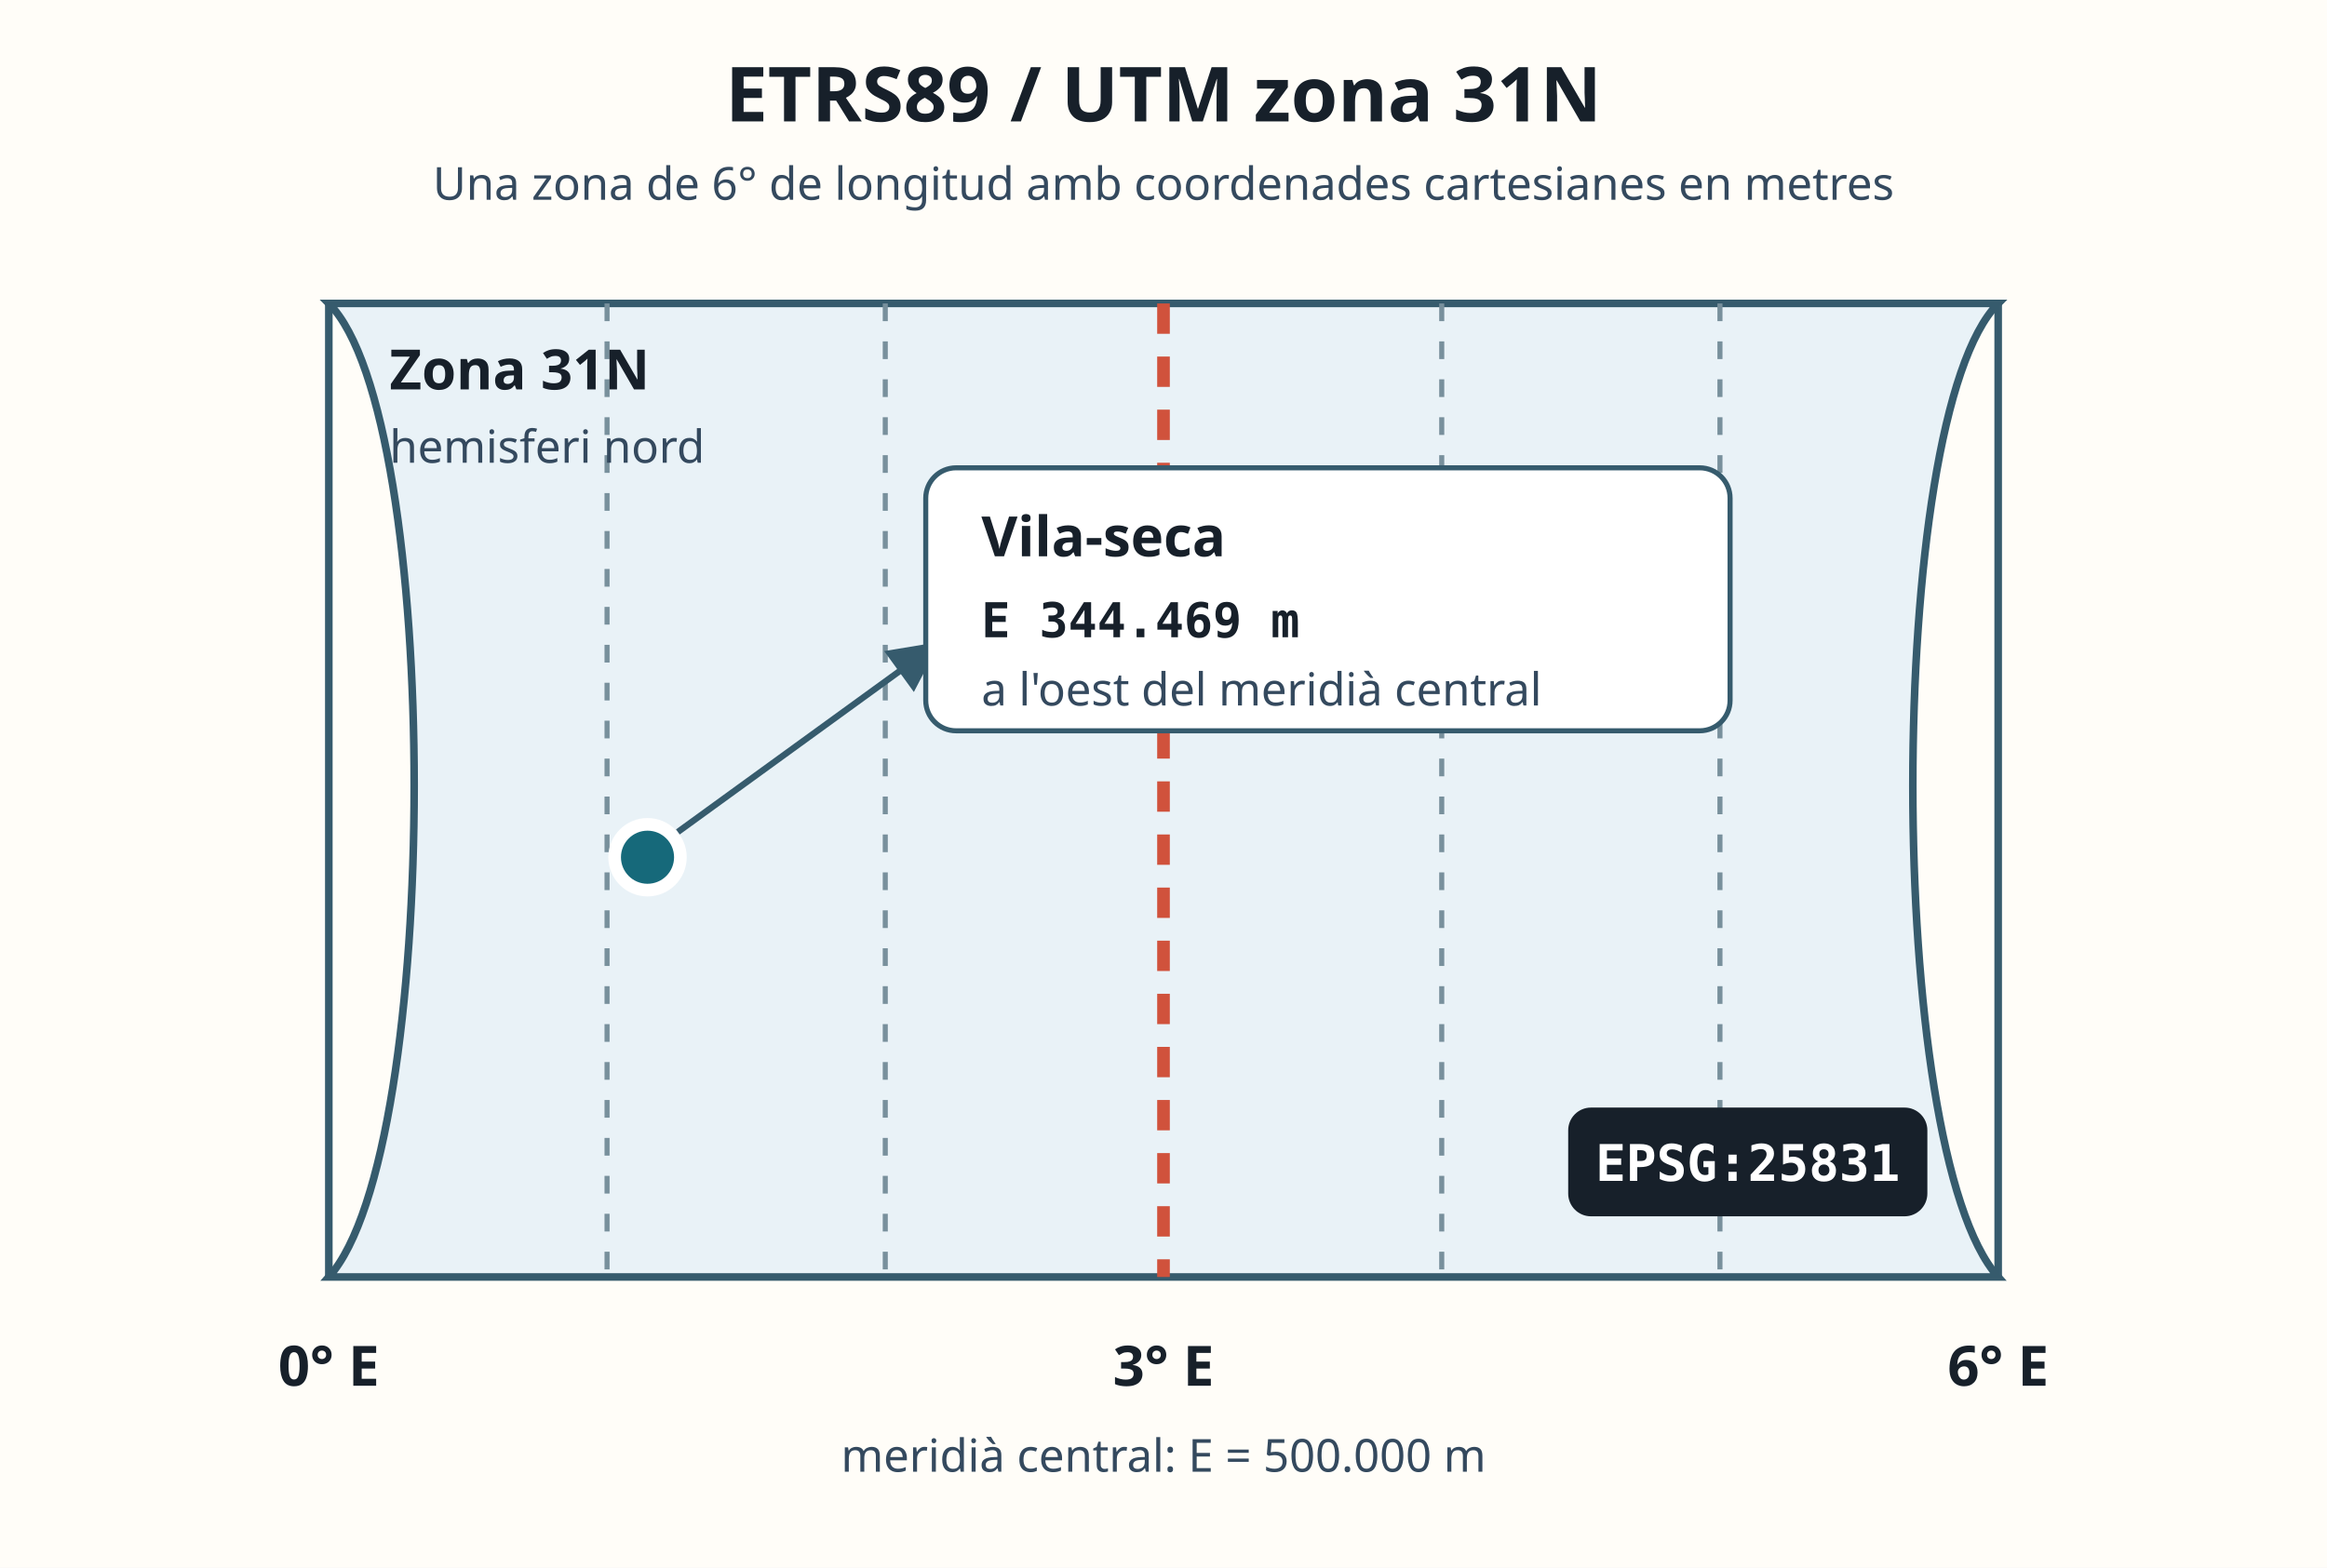
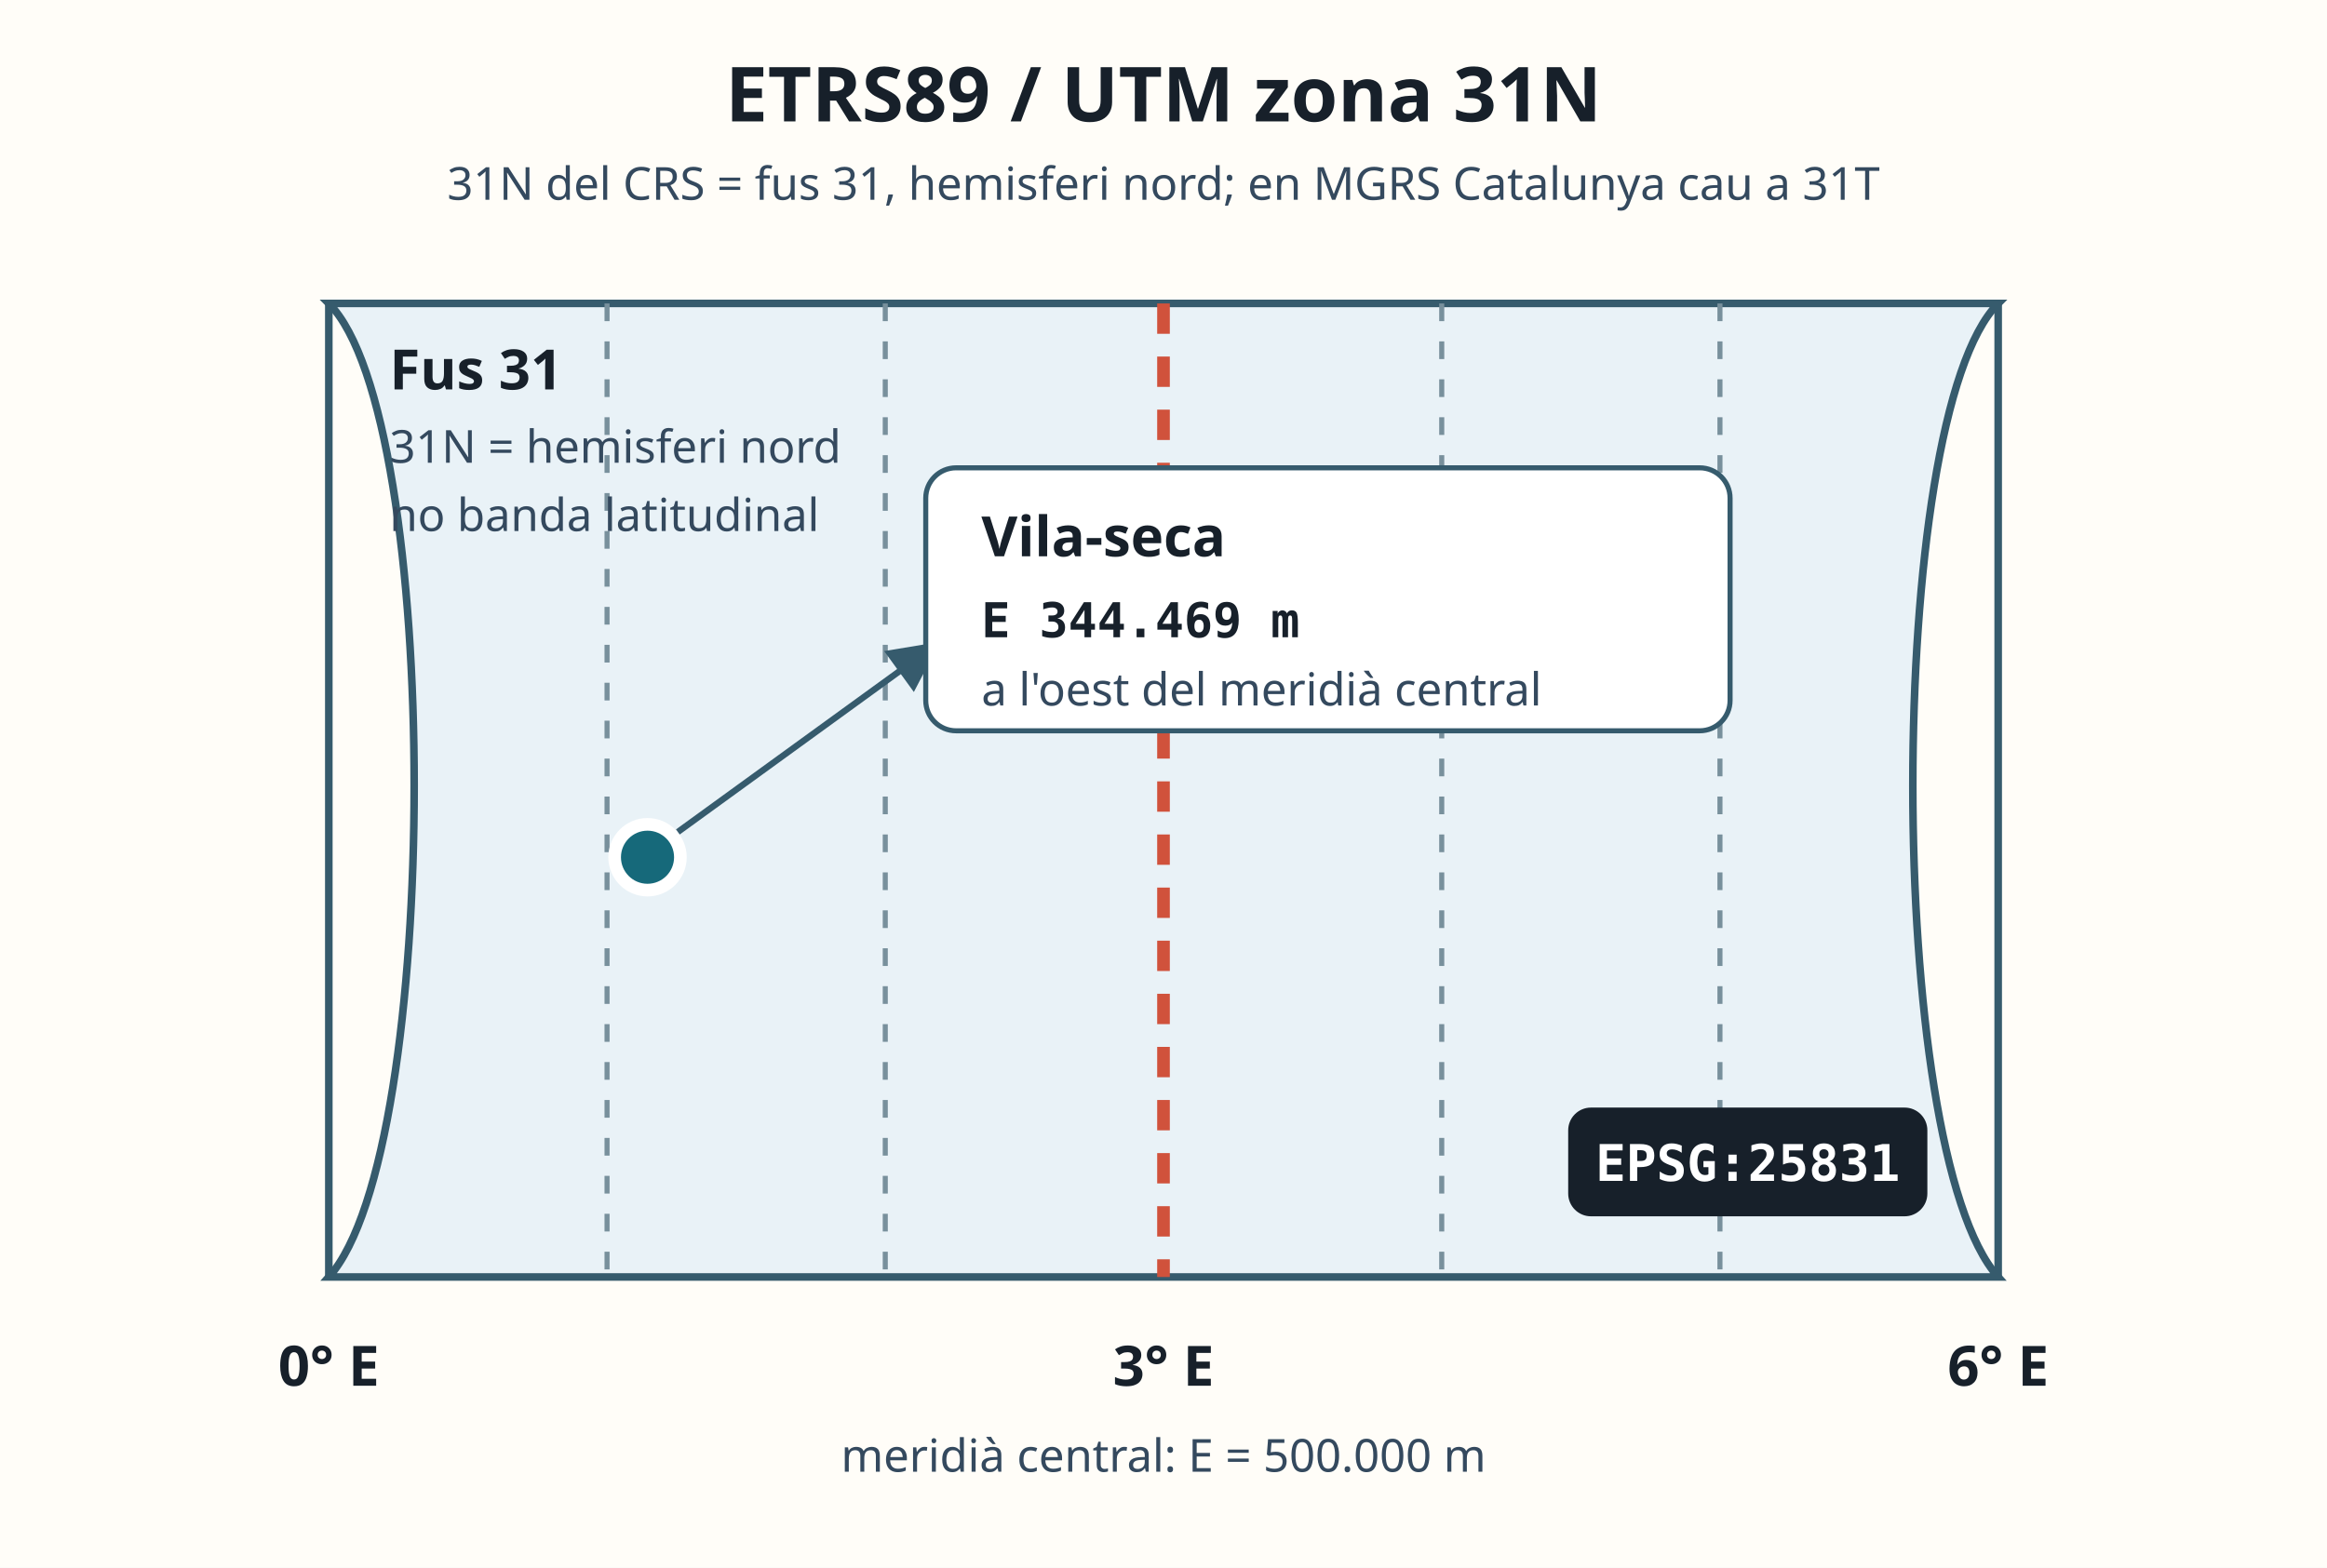
<svg xmlns="http://www.w3.org/2000/svg" width="920" height="620" viewBox="0 0 920 620" role="img" aria-labelledby="title desc">
  <defs>
    <style>
      .title { font: 700 30px system-ui, sans-serif; fill: #17202a; }
      .label { font: 600 22px system-ui, sans-serif; fill: #17202a; }
      .small { font: 18px system-ui, sans-serif; fill: #34495e; }
      .mono { font: 600 19px ui-monospace, monospace; fill: #17202a; }
      .zone { fill: #e9f2f7; stroke: #365b6d; stroke-width: 3; }
      .central { stroke: #d0523c; stroke-width: 5; stroke-dasharray: 12 9; }
      .boundary { stroke: #365b6d; stroke-width: 3; }
      .guide { stroke: #78909c; stroke-width: 2; stroke-dasharray: 7 8; }
    </style>
    <marker id="arrow" viewBox="0 0 10 10" refX="9" refY="5" markerWidth="8" markerHeight="8" orient="auto-start-reverse">
      <path d="M 0 0 L 10 5 L 0 10 z" fill="#365b6d" />
    </marker>
  </defs>
  <rect width="920" height="620" fill="#fffdf8" />
  <text x="460" y="48" text-anchor="middle" class="title">ETRS89 / UTM zona 31N</text>
-   <text x="460" y="79" text-anchor="middle" class="small">Una zona de 6° de longitud amb coordenades cartesianes en metres</text>
+   <text x="460" y="79" text-anchor="middle" class="small">31N del CRS = fus 31, hemisferi nord; en MGRS Catalunya cau a 31T</text>
  <path d="M 130 120 C 175 165, 175 455, 130 505 L 790 505 C 745 455, 745 165, 790 120 Z" class="zone" />
  <line x1="130" y1="120" x2="130" y2="505" class="boundary" />
  <line x1="790" y1="120" x2="790" y2="505" class="boundary" />
  <line x1="460" y1="120" x2="460" y2="505" class="central" />
  <line x1="240" y1="120" x2="240" y2="505" class="guide" />
  <line x1="350" y1="120" x2="350" y2="505" class="guide" />
  <line x1="570" y1="120" x2="570" y2="505" class="guide" />
  <line x1="680" y1="120" x2="680" y2="505" class="guide" />
  <text x="130" y="548" text-anchor="middle" class="label">0° E</text>
  <text x="460" y="548" text-anchor="middle" class="label">3° E</text>
  <text x="790" y="548" text-anchor="middle" class="label">6° E</text>
  <text x="460" y="582" text-anchor="middle" class="small">meridià central: E = 500.000 m</text>
  <circle cx="256" cy="339" r="13" fill="#16697a" stroke="#fff" stroke-width="5" />
  <line x1="268" y1="329" x2="370" y2="255" stroke="#365b6d" stroke-width="2.5" marker-end="url(#arrow)" />
  <rect x="366" y="185" width="318" height="104" rx="12" fill="#fff" stroke="#365b6d" stroke-width="2" />
  <text x="388" y="220" class="label">Vila-seca</text>
  <text x="388" y="252" class="mono">E 344.469 m</text>
  <text x="388" y="279" class="small">a l'oest del meridià central</text>
-   <text x="154" y="154" class="label">Zona 31N</text>
-   <text x="154" y="183" class="small">hemisferi nord</text>
+   <text x="154" y="154" class="label">Fus 31</text>
+   <text x="154" y="183" class="small">31N = hemisferi nord</text>
+   <text x="154" y="210" class="small">no banda latitudinal</text>
  <rect x="620" y="438" width="142" height="43" rx="9" fill="#17202a" />
  <text x="691" y="467" text-anchor="middle" font-family="ui-monospace, monospace" font-size="20" font-weight="700" fill="#fff">EPSG:25831</text>
</svg>
